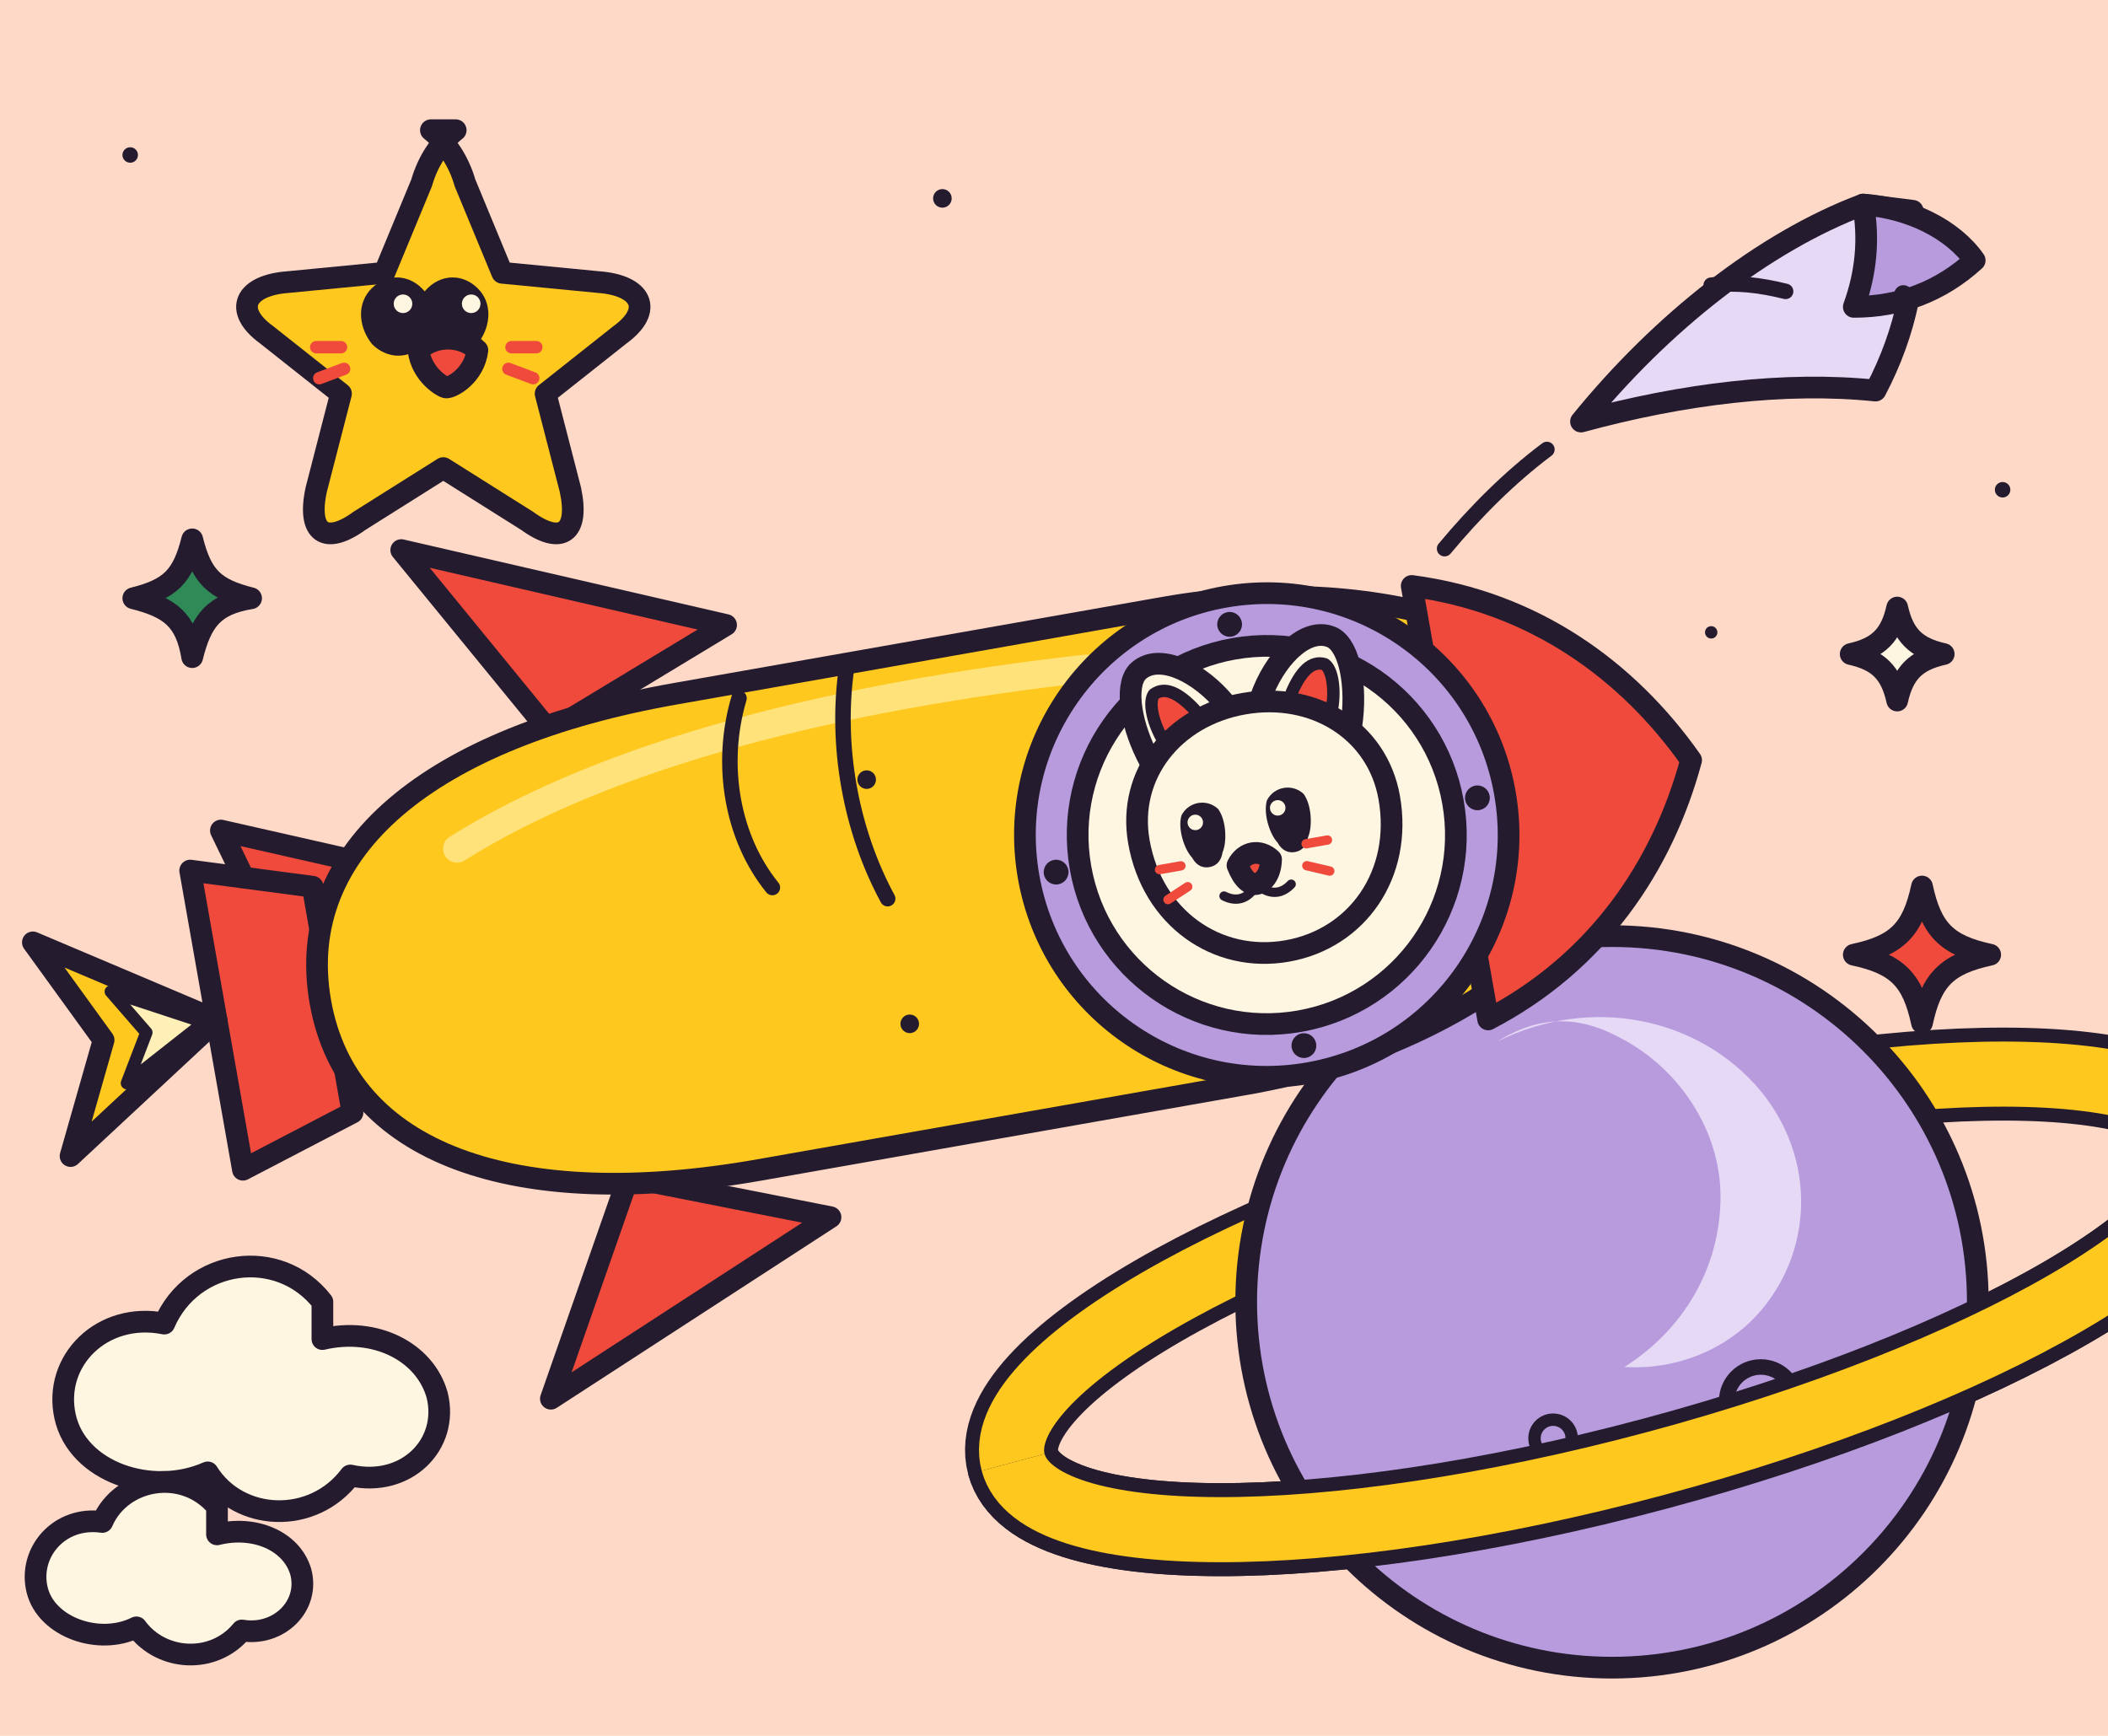
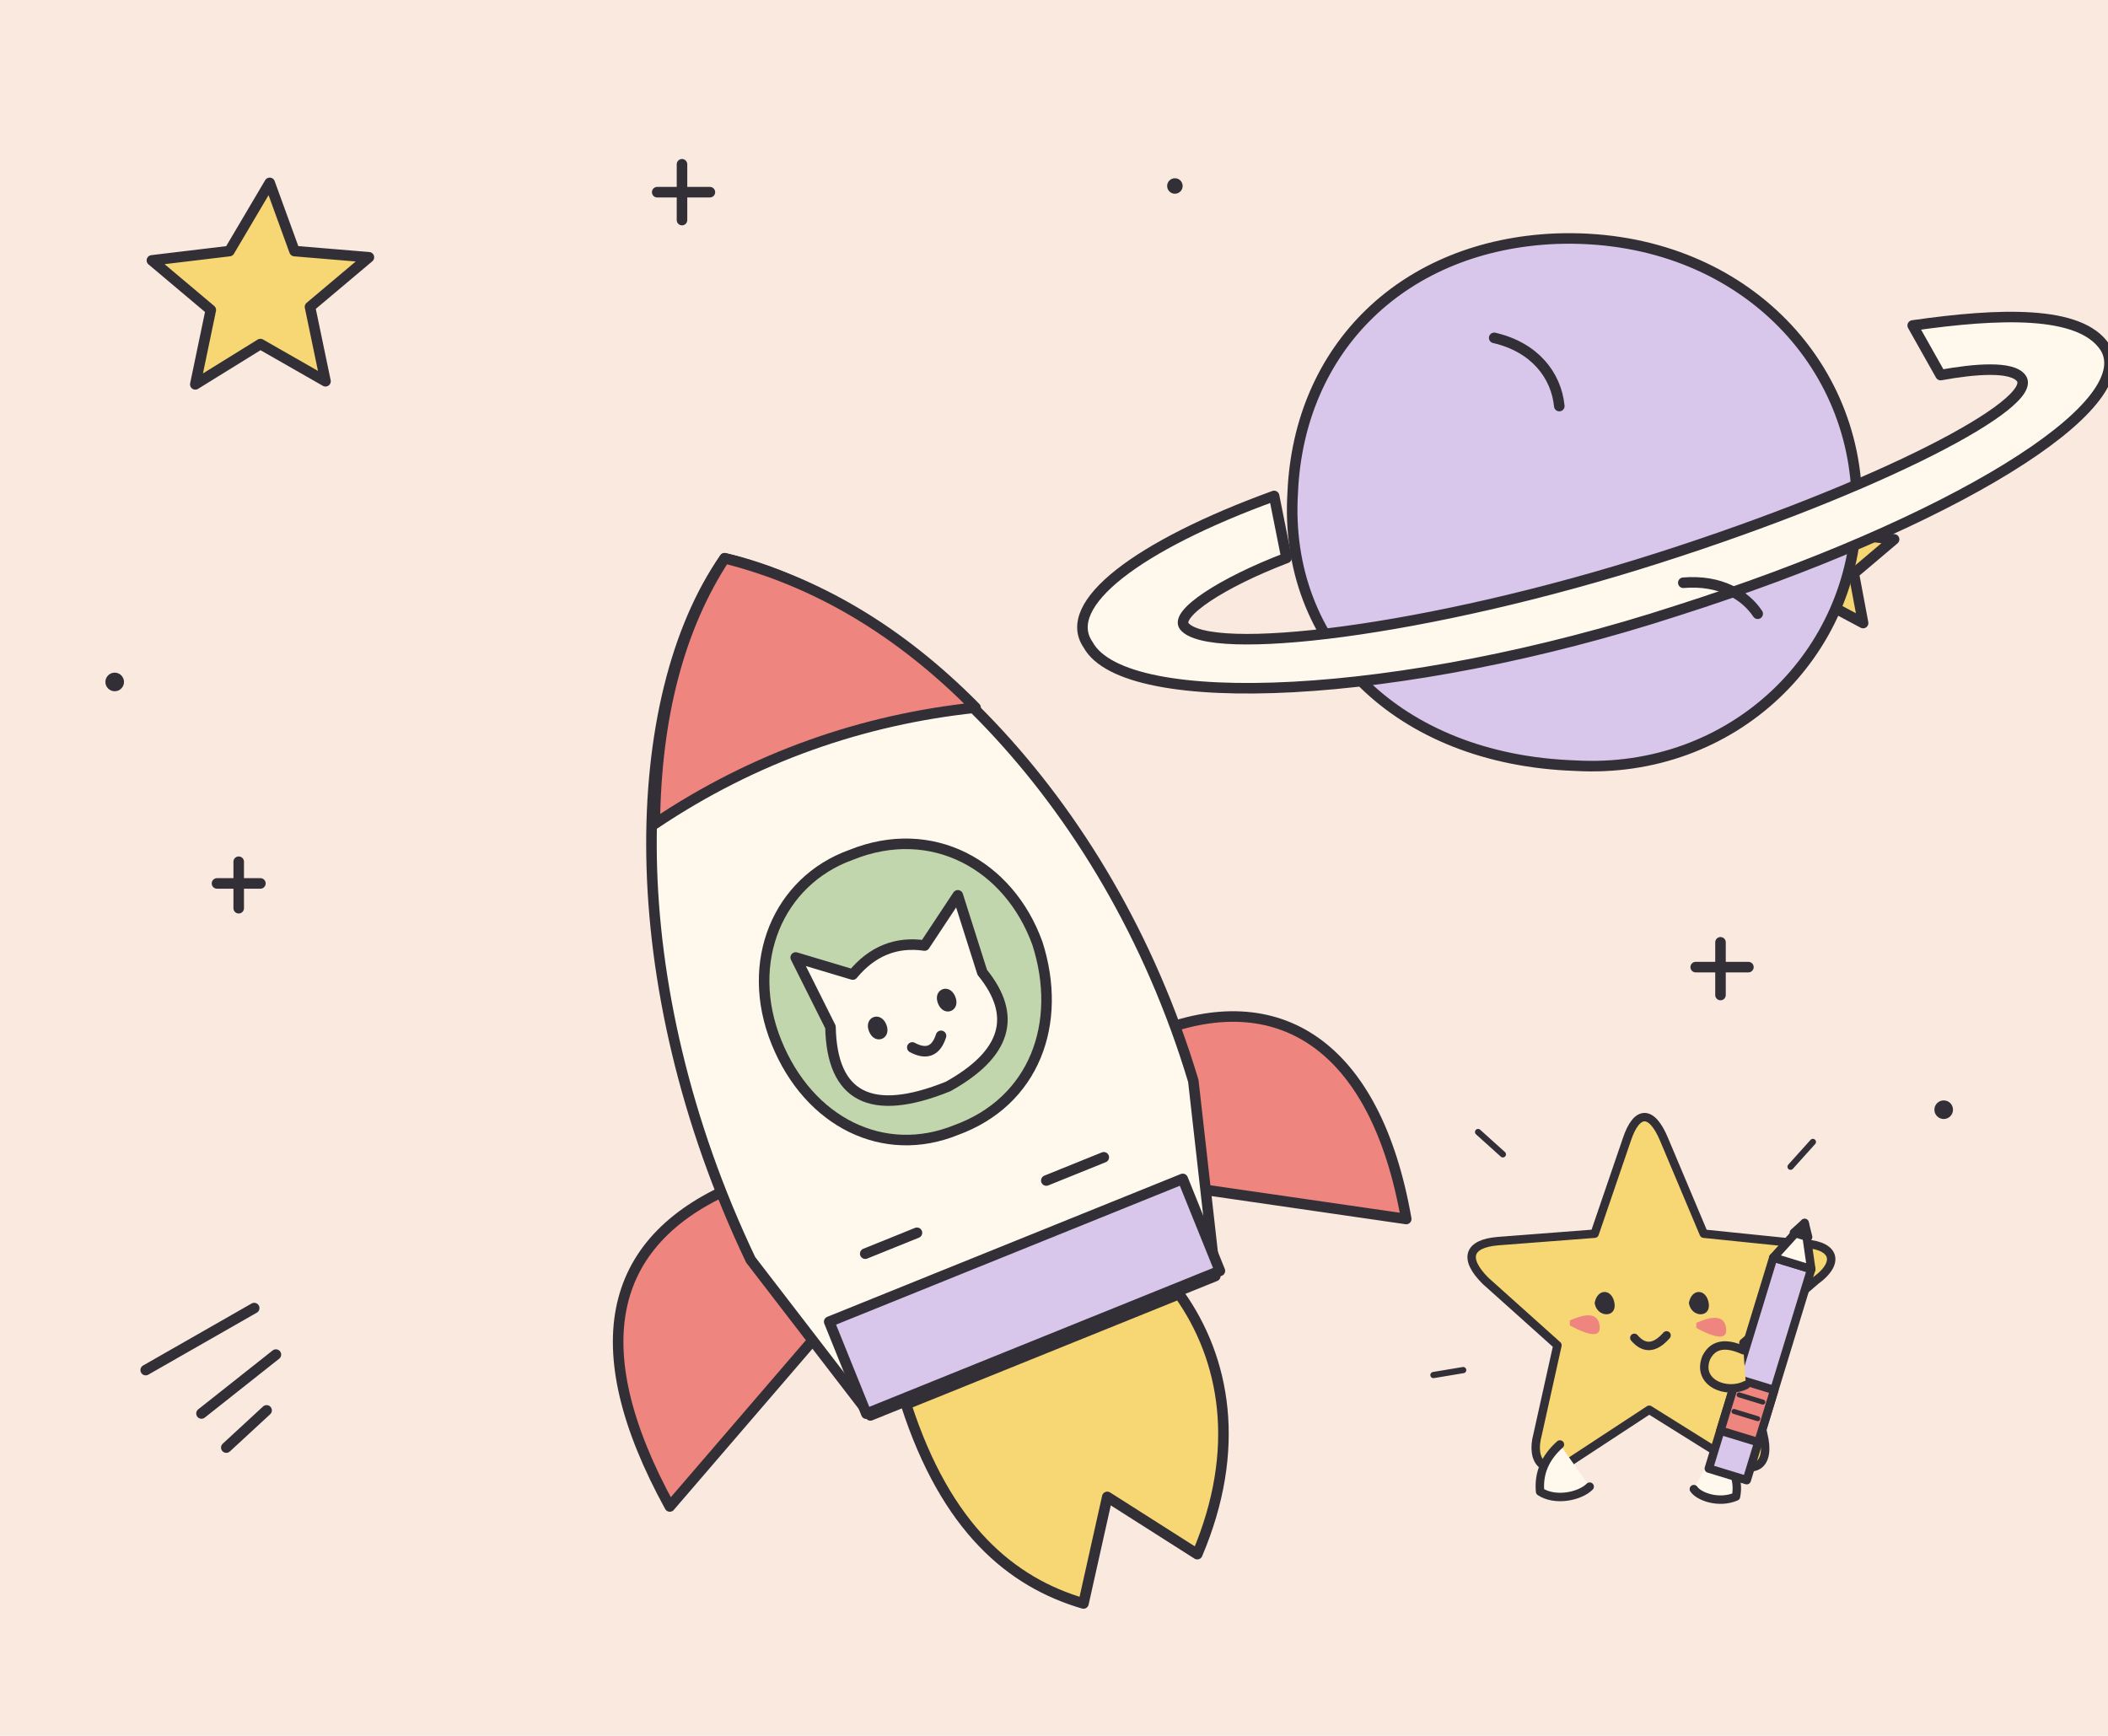
- <svg xmlns="http://www.w3.org/2000/svg" viewBox="0 0 680 560" role="img" aria-labelledby="cpTitle cpDesc">
-   <g stroke="#241C2E" stroke-width="7" stroke-linecap="round" stroke-linejoin="round">
-     <rect width="680" height="560" fill="#FFD9C8" stroke="none" />
-     <g transform="rotate(-15 520 420)">
-       <ellipse cx="520" cy="420" rx="200" ry="54" fill="none" stroke-width="30" />
-       <ellipse cx="520" cy="420" rx="200" ry="54" fill="none" stroke="#FFC81E" stroke-width="21" />
+ <svg xmlns="http://www.w3.org/2000/svg" viewBox="0 0 680 560" role="img" aria-labelledby="title">
+   <g stroke="#322f37" stroke-width="3.4" stroke-linecap="round" stroke-linejoin="round">
+     <path fill="#f9e9df" stroke="none" d="M0 0h680v560H0Z" />
+     <path fill="#f7d774" d="m87 59 8 22 24 2-19 16 5 24-21-12-21 13 5-24-19-16 25-3Zm501 98 6 15 17 2-13 11 3 16-15-8-14 9 3-17-13-11 17-2Z" />
+     <path fill="none" d="m220 53 0 18m-8-9h17m326 242v17m-8-9h17m-487-34v15m-7-8h14" />
+     <g fill="#322f37" stroke="none">
+       <circle cx="379" cy="60" r="2.5" />
+       <circle cx="37" cy="220" r="3" />
+       <circle cx="627" cy="358" r="3" />
+       <circle cx="494" cy="107" r="2.5" />
    </g>
-     <circle cx="520" cy="420" r="118" fill="#B79BDD" />
-     <path fill="#E6D9F6" d="M483 336c30-15 65-8 85 16 18 22 17 52-1 72-11 12-27 18-43 17 19-12 31-32 31-55 0-21-13-41-32-51-11-6-24-9-40 1Z" stroke="none" />
-     <circle cx="568" cy="452" r="11" fill="none" stroke-width="5" />
-     <circle cx="501" cy="464" r="6" fill="none" stroke-width="4" />
-     <g transform="rotate(-15 520 420)">
-       <ellipse cx="520" cy="420" rx="200" ry="54" fill="none" stroke-width="30" clip-path="url(#frontRing)" />
-       <ellipse cx="520" cy="420" rx="200" ry="54" fill="none" stroke="#FFC81E" stroke-width="21" clip-path="url(#frontRing)" />
+     <path fill="#d8c6eb" d="M502 77c57-2 97 38 97 86s-40 87-91 84c-57-2-94-39-91-88 2-47 36-80 85-82Z" />
+     <path fill="#fff9ed" d="M411 160c-44 16-69 35-60 48 12 22 101 18 190-11 88-28 150-66 138-85-8-12-34-11-62-7l9 16c11-2 23-3 26 1 6 8-45 35-117 58-75 24-145 32-153 22-3-4 12-14 33-22Z" />
+     <path fill="none" d="M482 109c13 3 20 12 21 22m40 57c12-1 20 4 24 10" />
+     <g transform="rotate(-22 295 329)">
+       <path fill="#ee857e" d="M223 357c-46 0-67 29-60 88l62-32m140-51c43 0 65 30 53 86l-60-35" />
+       <path fill="#fff9ed" d="M217 381c-6-99 31-183 77-213 47 33 86 116 77 213l-17 61H234Z" />
+       <path fill="#ee857e" d="M241 239q20-48 53-71 37 27 57 75c-35-10-72-12-110-4Z" />
+       <path fill="#d8c6eb" d="M233 409h123v32H233Z" />
+       <path fill="#f7d774" d="M246 443c-3 42 10 66 29 81l20-29 20 28c26-26 32-55 26-80Z" />
+       <path fill="#c2d6ad" d="M251 319c0-28 20-48 45-47 28 0 46 22 45 49-2 27-20 47-47 46-25 0-43-20-43-48Z" />
+       <path fill="#fff9ed" d="m269 321-2-25 15 12q13-7 25 0l16-11-2 26q8 26-24 30c-27 0-36-11-28-32Z" />
+       <path fill="#322f37" stroke="none" d="M280 327c0-5 6-5 6 0s-6 5-6 0Zm24 0c0-5 6-5 6 0s-6 5-6 0Z" />
+       <path fill="none" d="M291 337q5 6 10 0" />
+       <path fill="none" d="M252 393h18m45 0h20" />
    </g>
-     <clipPath id="frontRing">
-       <rect x="260" y="420" width="520" height="120" />
-     </clipPath>
-     <path fill="#E6D9F6" d="M601 66c-32 12-65 38-91 70 33-9 66-13 95-10 10-19 14-39 12-58Z" />
-     <path fill="#B79BDD" d="M601 66c15 1 29 8 36 18-11 10-24 15-39 15 4-11 5-22 3-33Z" />
-     <path fill="none" stroke-width="5" d="M499 145c-12 9-23 20-33 32m110-83c-8-2-16-3-24-2" />
-     <circle cx="614" cy="95" r="3" fill="#241C2E" stroke="none" />
-     <circle cx="573" cy="125" r="2.5" fill="#241C2E" stroke="none" />
-     <g>
-       <path fill="#FFC81E" d="M139 42c5 4 9 10 11 17l12 29 31 3c14 1 18 9 7 17l-24 19 8 31c3 14-3 18-14 10l-27-17-27 17c-11 8-17 4-14-10l8-31-24-19c-11-8-7-16 7-17l31-3 12-29c2-7 6-13 11-17Z" />
-       <path fill="#241C2E" stroke="none" d="M119 94c5-6 13-6 18 0 5-6 13-6 18 0 4 5 3 12-1 17-5 5-12 5-17 0-5 5-12 5-17 0-4-5-5-12-1-17Z" />
-       <circle cx="130" cy="98" r="3" fill="#FFF6E2" stroke="none" />
-       <circle cx="152" cy="98" r="3" fill="#FFF6E2" stroke="none" />
-       <path fill="#F04A3C" d="M135 113c5-5 14-5 19 0-1 8-8 12-10 12-1 0-8-4-9-12Z" />
-       <path fill="none" stroke="#F04A3C" stroke-width="4" d="M110 112h-8m9 7-8 3m62-10h8m-9 7 8 3" />
+     <g transform="translate(448 330) scale(.8)">
+       <path fill="#f7d774" d="M96 47c4-12 10-12 15 0l16 38 39 4c13 0 17 7 6 15l-29 25 8 37c3 12-3 17-14 10l-32-20-32 21c-10 6-16 0-13-11l8-36-29-26c-9-9-7-15 5-16l39-3Z" />
+       <path fill="#322f37" stroke="none" d="M83 113c1-6 7-6 8 0s-7 6-8 0Zm38 0c1-6 7-6 8 0s-7 6-8 0Z" />
+       <path fill="none" d="M99 127q6 7 13-1" />
+       <path fill="#ee857e" stroke="none" d="M73 120q11-5 12 2t-12 0Zm51 1q11-5 12 2t-12 0Z" />
+       <path fill="#fff9ed" d="M69 170q-9 8-8 19c6 4 16 2 20-2m51-16q10 10 8 20c-7 3-15 0-17-3" />
+       <g transform="rotate(17 145 148)">
+         <path fill="#d8c6eb" d="M139 94h16v89h-16Z" />
+         <path fill="#fff9ed" d="m139 94 8-17 8 17Z" />
+         <path fill="#322f37" d="m144 82 3-5 3 5Z" />
+         <path fill="#ee857e" d="M139 145h16v22h-16Z" />
+         <path fill="none" stroke-width="2" d="M142 151h10m-10 7h10" />
+       </g>
+       <path fill="#f7d774" d="M143 132q-11-5-15 3c-4 10 8 15 16 11" />
+       <path fill="none" stroke-width="2.5" d="m46 53-10-9m126 14 9-10M30 140l-12 2" />
    </g>
-     <g fill="#FFF6E2">
-       <path d="M104 420c-14-18-42-14-51 7-20-4-36 12-32 30 4 18 28 26 46 18 10 16 34 17 46 1 18 4 32-10 28-26-4-14-20-22-37-18Z" />
-       <path d="M70 486c-11-13-31-9-37 5-14-2-24 10-21 22 3 12 20 18 32 12 8 11 25 12 34 1 12 2 22-8 19-19-3-10-15-15-27-12Z" />
-     </g>
-     <g transform="rotate(-10 320 285)">
-       <path fill="#F04A3C" d="M188 212 151 146l99 42Z" />
-       <path fill="#F04A3C" d="M188 358 151 424l99-42Z" />
-       <path fill="#F04A3C" d="M128 246 78 225l17 60 33 18Z" />
-       <path fill="#F04A3C" d="M104 248 66 236v98l38-12Z" />
-       <path fill="#FFC81E" d="M66 285 12 250l17 35-17 35Z" />
-       <path fill="#FFF0B7" d="M62 285 34 270l9 15-9 15Z" stroke-width="4" />
-       <path fill="#FFC81E" d="M100 285c0-50 50-78 130-78h160c70 0 125 30 155 78-30 48-85 78-155 78H230c-80 0-130-28-130-78Z" />
-       <path fill="#F04A3C" d="M470 214c38 12 64 39 79 71-15 32-41 59-79 71Z" />
-       <path fill="none" stroke="#FFE27A" stroke-width="9" d="M152 244c54-22 130-27 210-22" />
-       <circle cx="410" cy="285" r="78" fill="#B79BDD" />
-       <circle cx="410" cy="285" r="61" fill="#FFF6E2" />
-       <g>
-         <path fill="#FFF6E2" d="M377 255c-4-12-4-25 1-29 7-5 18 2 25 13l9 15Z" />
-         <path fill="#FFF6E2" d="M443 255c4-12 4-25-1-29-7-5-18 2-25 13l-9 15Z" />
-         <path fill="#F04A3C" stroke-width="4" d="M382 248c-2-6-2-12 0-14 4-2 8 1 12 7l4 8Z" />
-         <path fill="#F04A3C" stroke-width="4" d="M438 248c2-6 2-12 0-14-4-2-8 1-12 7l-4 8Z" />
-         <path fill="#FFF6E2" d="M369 280c0-22 18-38 41-38s41 16 41 38c0 25-18 43-41 43s-41-18-41-43Z" />
-         <path fill="#241C2E" stroke="none" d="M384 274c3-4 9-4 12 0 2 4 1 11-1 14-1 3-3 4-5 4s-4-1-5-4c-2-3-3-10-1-14Zm28 0c3-4 9-4 12 0 2 4 1 11-1 14-1 3-3 4-5 4s-4-1-5-4c-2-3-3-10-1-14Z" />
-         <circle cx="388" cy="277" r="2.5" fill="#FFF6E2" stroke="none" />
-         <circle cx="415" cy="277" r="2.5" fill="#FFF6E2" stroke="none" />
-         <path fill="#F04A3C" d="M399 293c3-4 8-4 11 0-1 5-4 7-6 7s-4-2-5-7Z" />
-         <path fill="none" stroke-width="3" d="M404 300c-3 4-7 5-11 2m11-2c3 4 7 5 11 2" />
-         <path fill="none" stroke="#F04A3C" stroke-width="3" d="M381 290h-7m8 7-7 3m47-10h7m-8 7 7 3" />
-       </g>
-       <g fill="#241C2E" stroke="none">
-         <circle cx="410" cy="216" r="4" />
-         <circle cx="410" cy="354" r="4" />
-         <circle cx="341" cy="285" r="4" />
-         <circle cx="479" cy="285" r="4" />
-       </g>
-       <path fill="none" stroke-width="5" d="M250 212c-10 20-10 44 0 62M286 208c-8 24-8 52 0 76" />
-       <g fill="#241C2E" stroke="none">
-         <circle cx="286" cy="245" r="3" />
-         <circle cx="286" cy="325" r="3" />
-       </g>
-     </g>
-     <path fill="#F04A3C" d="M620 286c3 14 8 19 22 22-14 3-19 8-22 22-3-14-8-19-22-22 14-3 19-8 22-22Z" />
-     <path fill="#2F8A57" d="M62 174c3 12 7 16 19 19-12 2-16 7-19 19-2-12-7-16-19-19 12-3 16-7 19-19Z" />
-     <path fill="#FFF6E2" d="M612 196c2 9 6 13 15 15-9 2-13 6-15 15-2-9-6-13-15-15 9-2 13-6 15-15Z" />
-     <g fill="#241C2E" stroke="none">
-       <circle cx="304" cy="64" r="3" />
-       <circle cx="646" cy="158" r="2.5" />
-       <circle cx="42" cy="50" r="2.5" />
-       <circle cx="552" cy="204" r="2" />
-     </g>
+     <path fill="none" d="m82 422-35 20m42-5-24 19m21-1-13 12" />
  </g>
</svg>
